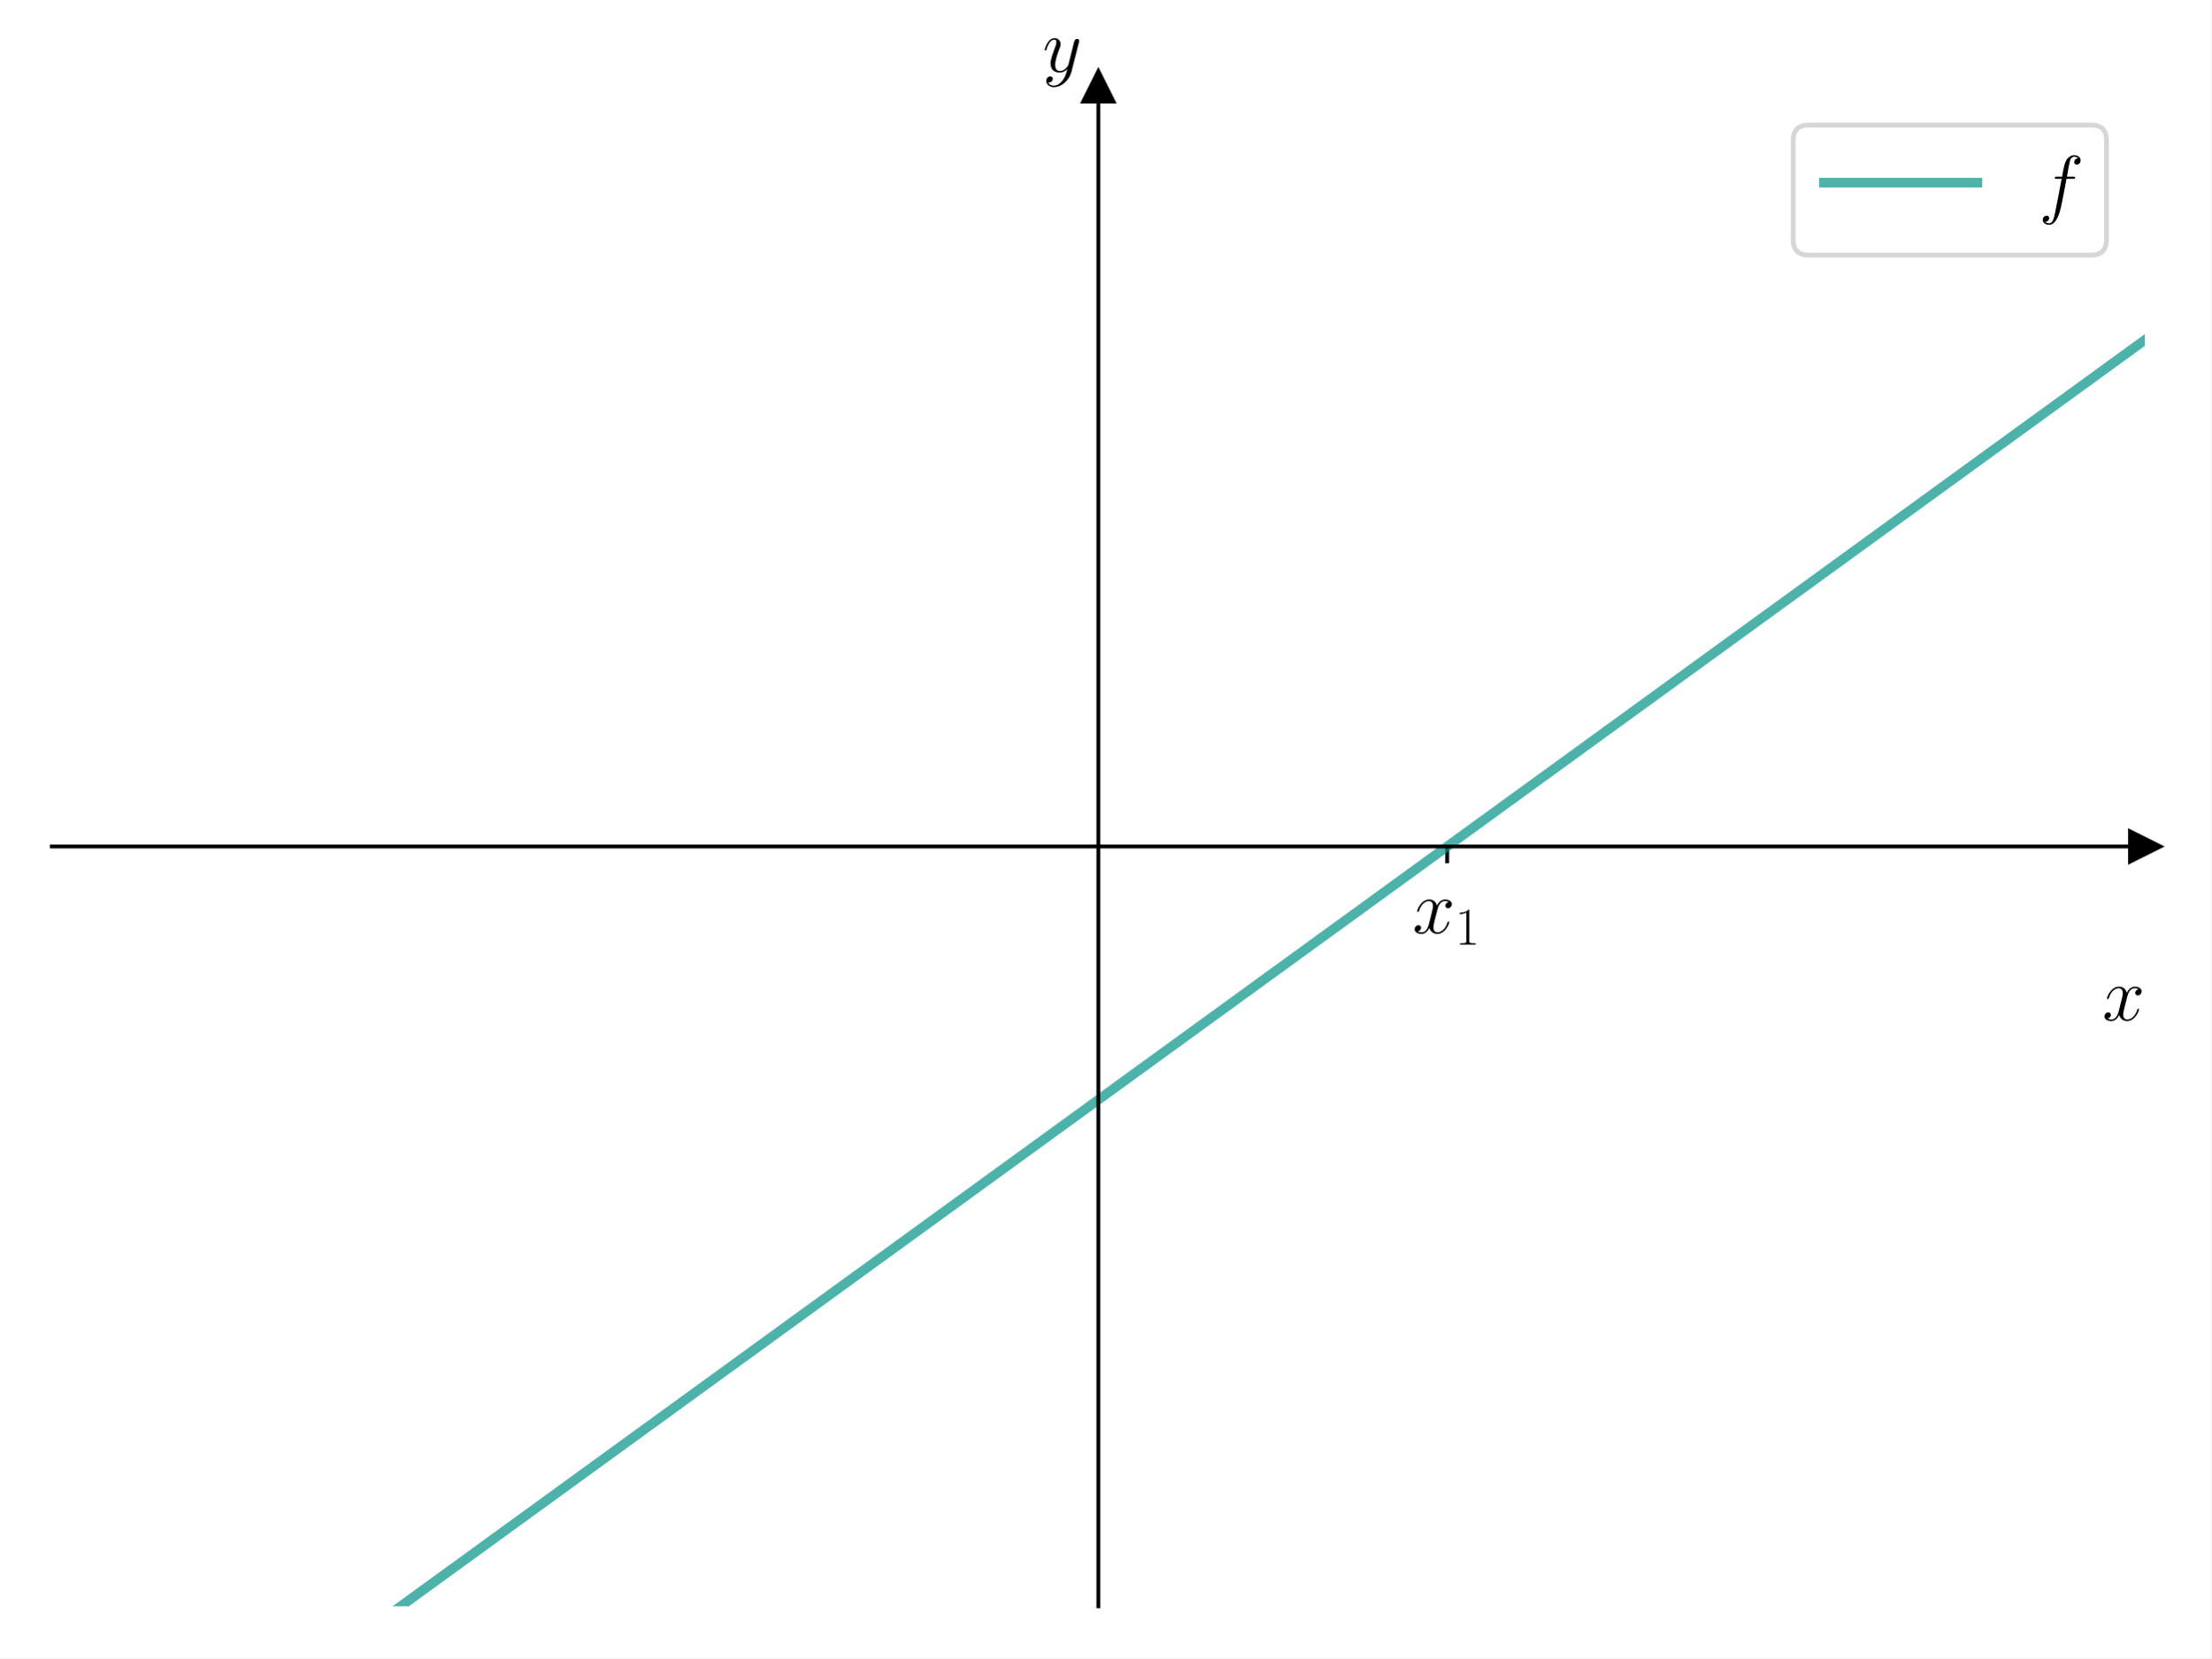
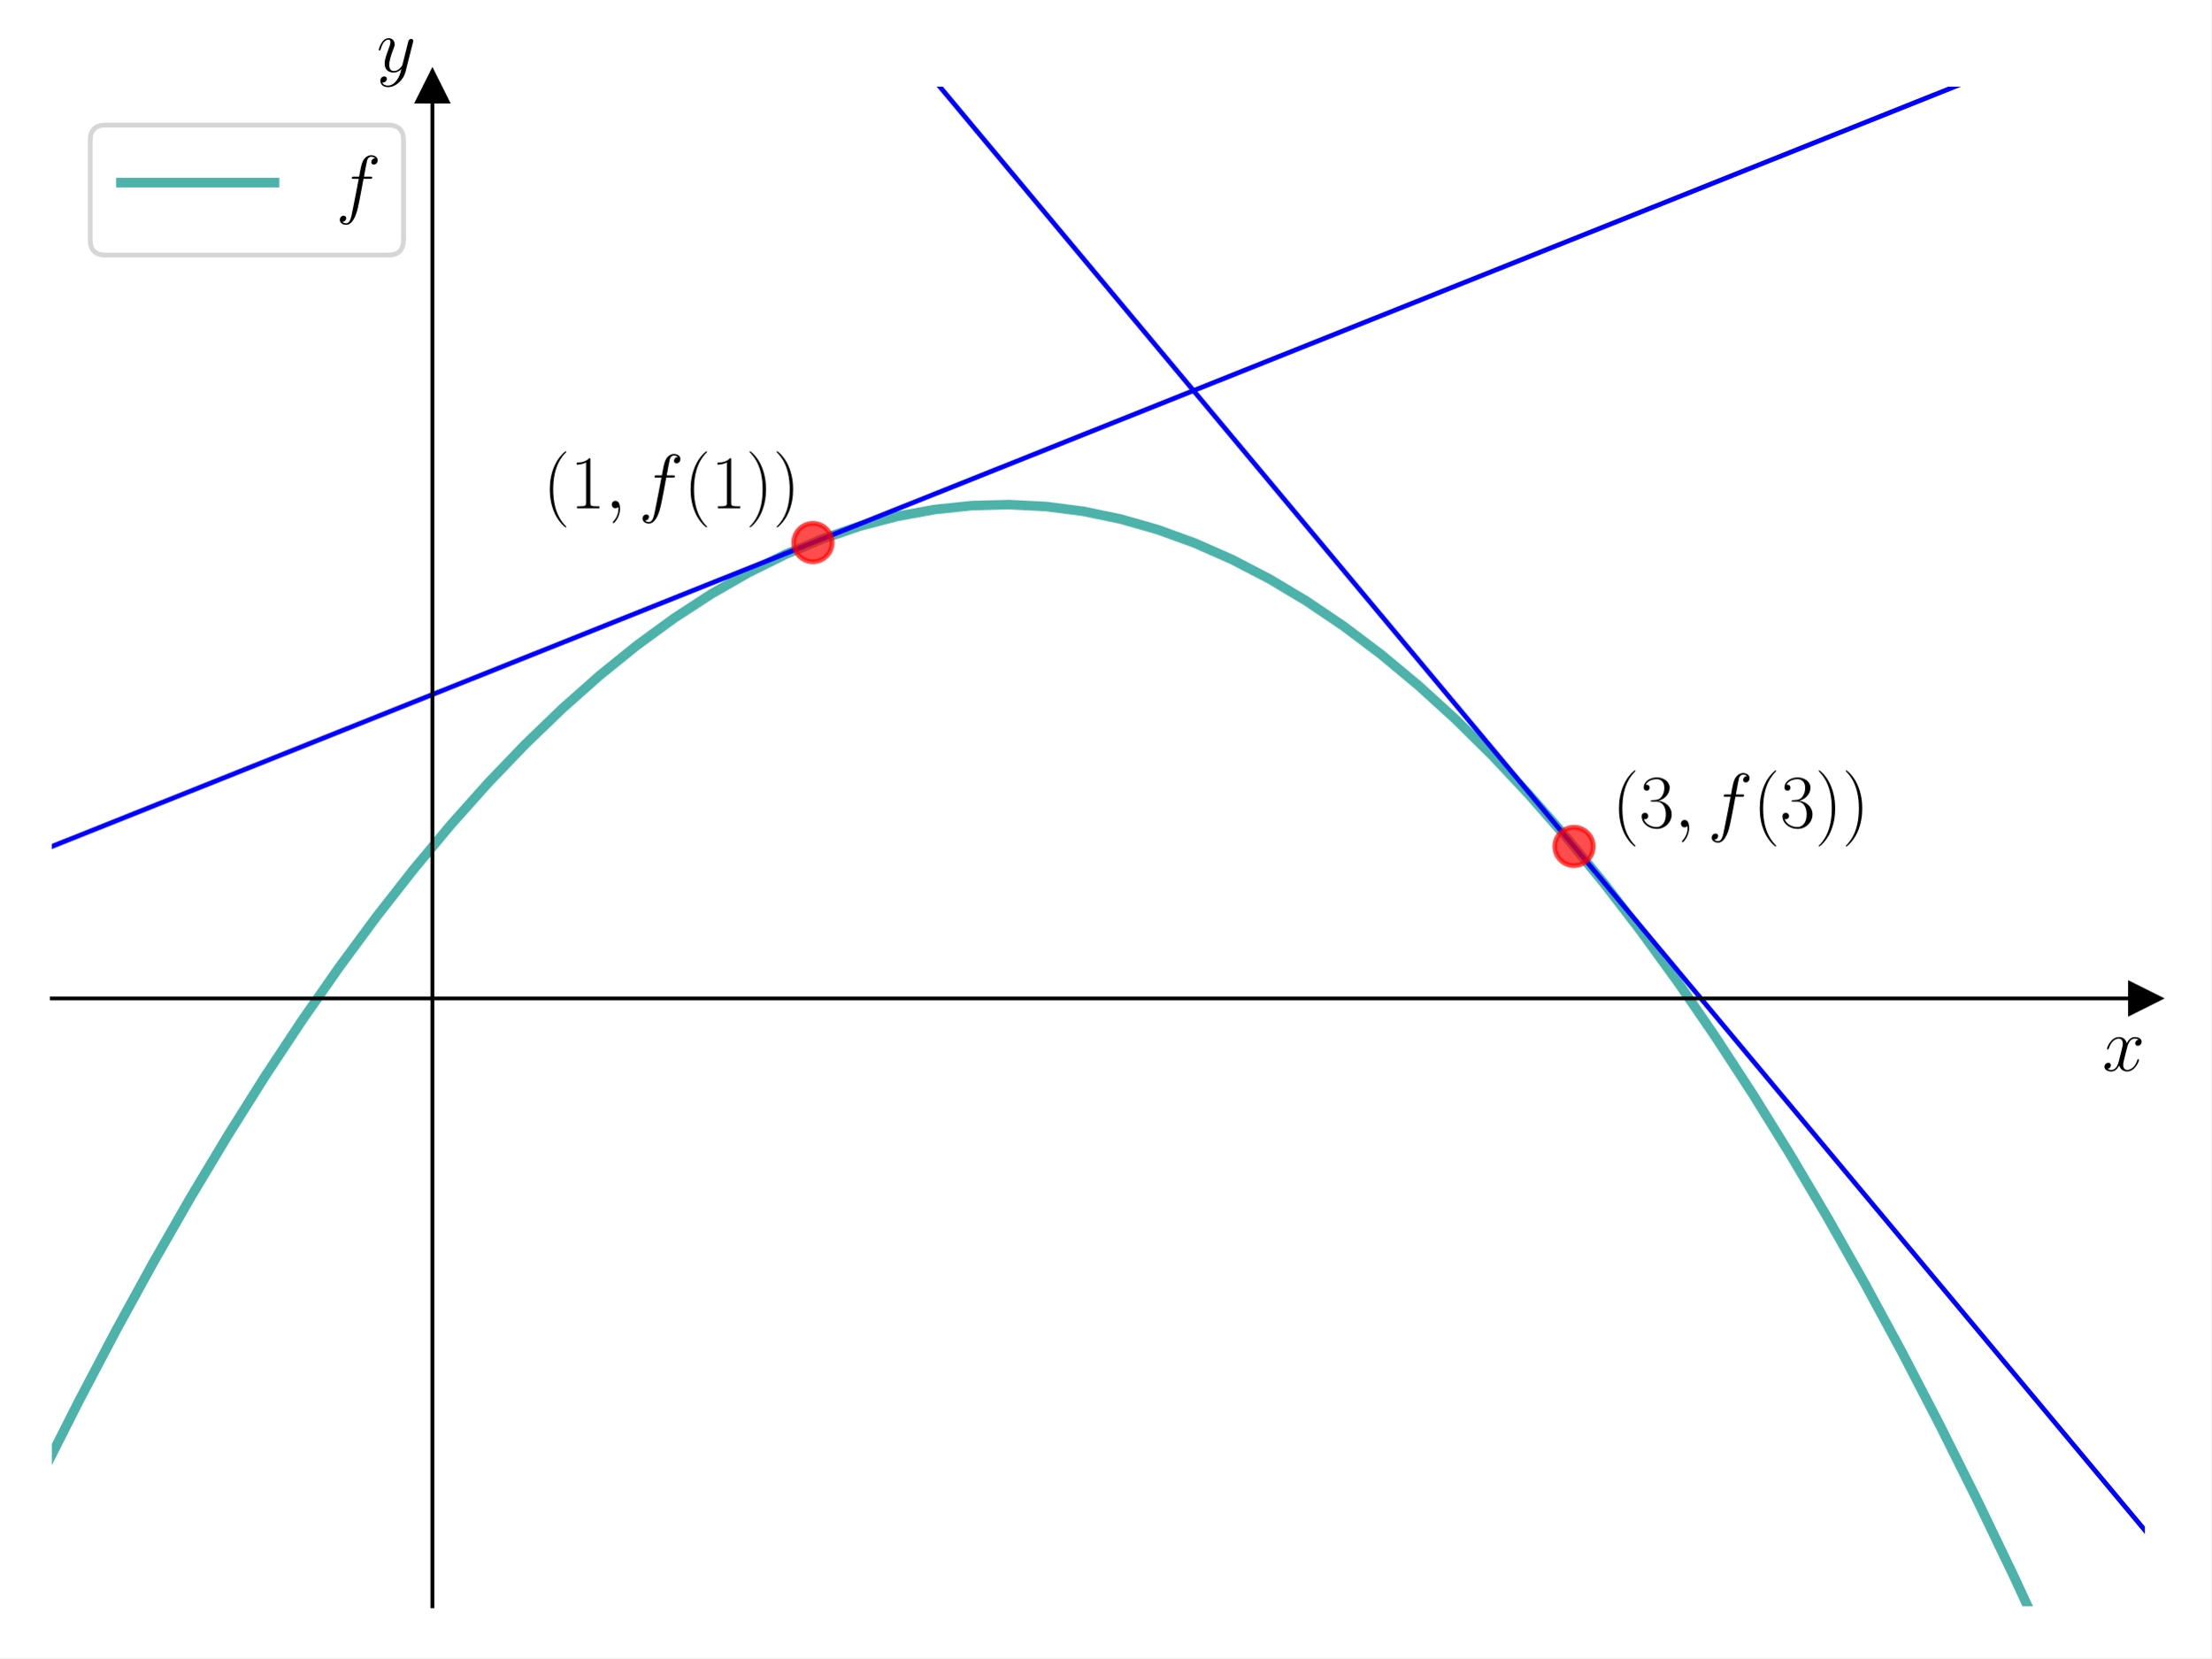
<svg xmlns="http://www.w3.org/2000/svg" xmlns:xlink="http://www.w3.org/1999/xlink" width="460.8pt" height="345.6pt" viewBox="0 0 460.8 345.6" version="1.1">
  <defs>
    <style type="text/css">*{stroke-linejoin: round; stroke-linecap: butt}</style>
  </defs>
  <g id="figure_1">
    <g id="patch_1">
      <path d="M 0 345.6  L 460.8 345.6  L 460.8 0  L 0 0  z " style="fill: #ffffff" />
    </g>
    <g id="axes_1">
      <g id="patch_2">
        <path d="M 10.8 334.8  L 447 334.8  L 447 18.065  L 10.8 18.065  z " style="fill: #ffffff" />
      </g>
      <g id="matplotlib.axis_1">
-         <g id="xtick_1">
-           <g id="line2d_1">
+         <g id="text_1">
+           <g transform="translate(438.1306 223.1754) scale(0.16 -0.16)">
            <defs>
-               <path id="m815ec8e0ed" d="M 0 0  L 0 3.5  " style="stroke: #000000; stroke-width: 0.8" />
+               <path id="CMMI12-78" d="M 3034 2606  C 2829 2567 2752 2414 2752 2293  C 2752 2139 2874 2088 2963 2088  C 3155 2088 3290 2254 3290 2427  C 3290 2695 2982 2816 2714 2816  C 2323 2816 2106 2433 2048 2312  C 1901 2816 1504 2816 1389 2816  C 736 2816 390 1980 390 1839  C 390 1814 416 1782 461 1782  C 512 1782 525 1820 538 1846  C 755 2555 1184 2689 1370 2689  C 1658 2689 1715 2420 1715 2267  C 1715 2127 1677 1980 1600 1673  L 1382 798  C 1286 415 1101 64 762 64  C 730 64 570 64 435 147  C 666 192 717 383 717 460  C 717 588 621 664 499 664  C 346 664 179 530 179 326  C 179 57 480 -64 755 -64  C 1062 -64 1280 179 1414 441  C 1517 64 1837 -64 2074 -64  C 2726 -64 3072 773 3072 913  C 3072 945 3046 971 3008 971  C 2950 971 2944 939 2925 888  C 2752 326 2381 64 2093 64  C 1869 64 1747 230 1747 492  C 1747 632 1773 734 1875 1156  L 2099 2024  C 2195 2408 2413 2689 2707 2689  C 2720 2689 2899 2689 3034 2606  z " transform="scale(0.015625)" />
            </defs>
-             <g>
-               <use xlink:href="#m815ec8e0ed" x="301.6" y="176.432" style="stroke: #000000; stroke-width: 0.8" />
-             </g>
-           </g>
-           <g id="text_1">
-             <g transform="translate(294.3757 194.5019) scale(0.16 -0.16)">
-               <defs>
-                 <path id="CMMI12-78" d="M 3034 2606  C 2829 2567 2752 2414 2752 2293  C 2752 2139 2874 2088 2963 2088  C 3155 2088 3290 2254 3290 2427  C 3290 2695 2982 2816 2714 2816  C 2323 2816 2106 2433 2048 2312  C 1901 2816 1504 2816 1389 2816  C 736 2816 390 1980 390 1839  C 390 1814 416 1782 461 1782  C 512 1782 525 1820 538 1846  C 755 2555 1184 2689 1370 2689  C 1658 2689 1715 2420 1715 2267  C 1715 2127 1677 1980 1600 1673  L 1382 798  C 1286 415 1101 64 762 64  C 730 64 570 64 435 147  C 666 192 717 383 717 460  C 717 588 621 664 499 664  C 346 664 179 530 179 326  C 179 57 480 -64 755 -64  C 1062 -64 1280 179 1414 441  C 1517 64 1837 -64 2074 -64  C 2726 -64 3072 773 3072 913  C 3072 945 3046 971 3008 971  C 2950 971 2944 939 2925 888  C 2752 326 2381 64 2093 64  C 1869 64 1747 230 1747 492  C 1747 632 1773 734 1875 1156  L 2099 2024  C 2195 2408 2413 2689 2707 2689  C 2720 2689 2899 2689 3034 2606  z " transform="scale(0.015625)" />
-                 <path id="CMR17-31" d="M 1702 4058  C 1702 4192 1696 4192 1606 4192  C 1357 3916 979 3827 621 3827  C 602 3827 570 3827 563 3808  C 557 3795 557 3782 557 3648  C 755 3648 1088 3686 1344 3839  L 1344 461  C 1344 236 1331 160 781 160  L 589 160  L 589 0  C 896 0 1216 0 1523 0  C 1830 0 2150 0 2458 0  L 2458 160  L 2266 160  C 1715 160 1702 230 1702 458  L 1702 4058  z " transform="scale(0.015625)" />
-               </defs>
-               <use xlink:href="#CMMI12-78" transform="scale(0.996264)" />
-               <use xlink:href="#CMR17-31" transform="translate(55.43406 -14.94392) scale(0.697382)" />
-             </g>
-           </g>
-         </g>
-         <g id="text_2">
-           <g transform="translate(438.1306 212.6709) scale(0.16 -0.16)">
            <use xlink:href="#CMMI12-78" transform="scale(0.996264)" />
          </g>
        </g>
      </g>
      <g id="matplotlib.axis_2">
-         <g id="text_3">
-           <g transform="translate(217.2897 14.96506) scale(0.16 -0.16)">
+         <g id="text_2">
+           <g transform="translate(78.49882 14.96506) scale(0.16 -0.16)">
            <defs>
              <path id="CMMI12-79" d="M 1683 -700  C 1510 -939 1261 -1152 947 -1152  C 870 -1152 563 -1152 467 -889  C 486 -895 518 -895 531 -895  C 723 -895 851 -729 851 -582  C 851 -435 730 -384 634 -384  C 531 -384 307 -458 307 -759  C 307 -1071 582 -1286 947 -1286  C 1587 -1286 2234 -700 2413 6  L 3040 2485  C 3046 2517 3059 2556 3059 2594  C 3059 2689 2982 2753 2886 2753  C 2829 2753 2694 2727 2643 2535  L 2170 658  C 2138 543 2138 530 2086 460  C 1958 281 1747 64 1440 64  C 1082 64 1050 415 1050 588  C 1050 952 1222 1443 1395 1903  C 1466 2088 1504 2178 1504 2305  C 1504 2574 1312 2816 998 2816  C 410 2816 173 1890 173 1839  C 173 1814 198 1782 243 1782  C 301 1782 307 1807 333 1897  C 486 2433 730 2689 979 2689  C 1037 2689 1146 2689 1146 2478  C 1146 2312 1075 2127 979 1884  C 666 1047 666 837 666 683  C 666 77 1101 -64 1421 -64  C 1606 -64 1837 -6 2061 230  L 2067 224  C 1971 -147 1907 -392 1683 -700  z " transform="scale(0.015625)" />
            </defs>
            <use xlink:href="#CMMI12-79" transform="scale(0.996264)" />
          </g>
        </g>
      </g>
+       <g id="line2d_1">
+         <defs>
+           <path id="mcc83b69258" d="M 3 0  L -3 -3  L -3 3  z " style="stroke: #000000; stroke-linejoin: miter" />
+         </defs>
+         <g>
+           <use xlink:href="#mcc83b69258" x="447" y="208.106" style="stroke: #000000; stroke-linejoin: miter" />
+         </g>
+       </g>
      <g id="line2d_2">
        <defs>
-           <path id="me2773f58fe" d="M 3 0  L -3 -3  L -3 3  z " style="stroke: #000000; stroke-linejoin: miter" />
+           <path id="m9c0503a9d8" d="M 0 -3  L -3 3  L 3 3  z " style="stroke: #000000; stroke-linejoin: miter" />
        </defs>
        <g>
-           <use xlink:href="#me2773f58fe" x="447" y="176.432" style="stroke: #000000; stroke-linejoin: miter" />
+           <use xlink:href="#m9c0503a9d8" x="90.109" y="18.065" style="stroke: #000000; stroke-linejoin: miter" />
        </g>
      </g>
      <g id="line2d_3">
+         <path d="M 8.707 307.328  L 16.459 291.987  L 24.212 277.251  L 31.965 263.12  L 39.717 249.594  L 47.47 236.674  L 55.222 224.359  L 62.975 212.649  L 70.728 201.545  L 78.48 191.046  L 86.233 181.152  L 93.985 171.864  L 101.738 163.181  L 109.491 155.103  L 117.243 147.63  L 124.996 140.763  L 132.748 134.501  L 140.501 128.845  L 148.254 123.793  L 156.006 119.347  L 163.759 115.507  L 171.511 112.271  L 179.264 109.641  L 187.017 107.616  L 194.769 106.197  L 202.522 105.383  L 210.274 105.174  L 218.027 105.571  L 225.78 106.572  L 233.532 108.179  L 241.285 110.392  L 249.037 113.21  L 256.79 116.633  L 264.543 120.661  L 272.295 125.294  L 280.048 130.533  L 287.8 136.378  L 295.553 142.827  L 303.306 149.882  L 311.058 157.542  L 318.811 165.808  L 326.563 174.678  L 334.316 184.154  L 342.069 194.236  L 349.821 204.923  L 357.574 216.215  L 365.326 228.112  L 373.079 240.614  L 380.832 253.722  L 388.584 267.436  L 396.337 281.754  L 404.089 296.678  L 411.842 312.207  L 419.595 328.342  L 427.347 345.081  L 428.026 346.6  " clip-path="url(#p3f06f0942c)" style="fill: none; stroke: #029386; stroke-opacity: 0.7; stroke-width: 2; stroke-linecap: square" />
+       </g>
+       <g id="line2d_4">
+         <path d="M 10.257 176.649  L 447.504 2.027  L 447.504 2.027  " clip-path="url(#p3f06f0942c)" style="fill: none; stroke: #0000ff; stroke-linecap: square" />
+       </g>
+       <g id="line2d_5">
        <defs>
-           <path id="m16c5c07d1a" d="M 0 -3  L -3 3  L 3 3  z " style="stroke: #000000; stroke-linejoin: miter" />
+           <path id="m8784cab4d4" d="M 0 4  C 1.061 4 2.078 3.579 2.828 2.828  C 3.579 2.078 4 1.061 4 0  C 4 -1.061 3.579 -2.078 2.828 -2.828  C 2.078 -3.579 1.061 -4 0 -4  C -1.061 -4 -2.078 -3.579 -2.828 -2.828  C -3.579 -2.078 -4 -1.061 -4 0  C -4 1.061 -3.579 2.078 -2.828 2.828  C -2.078 3.579 -1.061 4 0 4  z " style="stroke: #ff0000; stroke-opacity: 0.7" />
        </defs>
-         <g>
-           <use xlink:href="#m16c5c07d1a" x="228.9" y="18.065" style="stroke: #000000; stroke-linejoin: miter" />
+         <g clip-path="url(#p3f06f0942c)">
+           <use xlink:href="#m8784cab4d4" x="169.418" y="113.085" style="fill: #ff0000; fill-opacity: 0.7; stroke: #ff0000; stroke-opacity: 0.7" />
        </g>
      </g>
-       <g id="line2d_4">
-         <path d="M 67.249 346.6  L 70.779 344.037  L 74.333 341.457  L 77.886 338.877  L 81.439 336.296  L 84.992 333.716  L 88.546 331.136  L 92.099 328.556  L 95.652 325.976  L 99.205 323.396  L 102.759 320.816  L 106.312 318.236  L 109.865 315.656  L 113.419 313.075  L 116.972 310.495  L 120.525 307.915  L 124.078 305.335  L 127.632 302.755  L 131.185 300.175  L 134.738 297.595  L 138.291 295.015  L 141.845 292.434  L 145.398 289.854  L 148.951 287.274  L 152.505 284.694  L 156.058 282.114  L 159.611 279.534  L 163.164 276.954  L 166.718 274.374  L 170.271 271.793  L 173.824 269.213  L 177.378 266.633  L 180.931 264.053  L 184.484 261.473  L 188.037 258.893  L 191.591 256.313  L 195.144 253.733  L 198.697 251.153  L 202.25 248.572  L 205.804 245.992  L 209.357 243.412  L 212.91 240.832  L 216.464 238.252  L 220.017 235.672  L 223.57 233.092  L 227.123 230.512  L 230.677 227.931  L 234.23 225.351  L 237.783 222.771  L 241.336 220.191  L 244.89 217.611  L 248.443 215.031  L 251.996 212.451  L 255.55 209.871  L 259.103 207.29  L 262.656 204.71  L 266.209 202.13  L 269.763 199.55  L 273.316 196.97  L 276.869 194.39  L 280.422 191.81  L 283.976 189.23  L 287.529 186.65  L 291.082 184.069  L 294.636 181.489  L 298.189 178.909  L 301.742 176.329  L 305.295 173.749  L 308.849 171.169  L 312.402 168.589  L 315.955 166.009  L 319.509 163.428  L 323.062 160.848  L 326.615 158.268  L 330.168 155.688  L 333.722 153.108  L 337.275 150.528  L 340.828 147.948  L 344.381 145.368  L 347.935 142.788  L 351.488 140.207  L 355.041 137.627  L 358.595 135.047  L 362.148 132.467  L 365.701 129.887  L 369.254 127.307  L 372.808 124.727  L 376.361 122.147  L 379.914 119.566  L 383.467 116.986  L 387.021 114.406  L 390.574 111.826  L 394.127 109.246  L 397.681 106.666  L 401.234 104.086  L 404.787 101.506  L 408.34 98.925  L 411.894 96.345  L 415.447 93.765  L 419 91.185  L 422.553 88.605  L 426.107 86.025  L 429.66 83.445  L 433.213 80.865  L 436.767 78.285  L 440.32 75.704  L 443.873 73.124  L 447.426 70.544  " clip-path="url(#p702aeded8b)" style="fill: none; stroke: #029386; stroke-opacity: 0.7; stroke-width: 2; stroke-linecap: square" />
+       <g id="line2d_6">
+         <path d="M 179.942 -1  L 447.504 319.567  L 447.504 319.567  " clip-path="url(#p3f06f0942c)" style="fill: none; stroke: #0000ff; stroke-linecap: square" />
+       </g>
+       <g id="line2d_7">
+         <g clip-path="url(#p3f06f0942c)">
+           <use xlink:href="#m8784cab4d4" x="328.036" y="176.432" style="fill: #ff0000; fill-opacity: 0.7; stroke: #ff0000; stroke-opacity: 0.7" />
+         </g>
      </g>
      <g id="patch_3">
-         <path d="M 228.9 334.8  L 228.9 18.065  " style="fill: none; stroke: #000000; stroke-width: 0.8; stroke-linejoin: miter; stroke-linecap: square" />
+         <path d="M 90.109 334.8  L 90.109 18.065  " style="fill: none; stroke: #000000; stroke-width: 0.8; stroke-linejoin: miter; stroke-linecap: square" />
      </g>
      <g id="patch_4">
        <path d="M 447 334.8  L 447 18.065  " style="fill: none" />
      </g>
      <g id="patch_5">
-         <path d="M 10.8 176.432  L 447 176.432  " style="fill: none; stroke: #000000; stroke-width: 0.8; stroke-linejoin: miter; stroke-linecap: square" />
+         <path d="M 10.8 208.106  L 447 208.106  " style="fill: none; stroke: #000000; stroke-width: 0.8; stroke-linejoin: miter; stroke-linecap: square" />
      </g>
      <g id="patch_6">
        <path d="M 10.8 18.065  L 447 18.065  " style="fill: none" />
      </g>
+       <g id="text_3">
+         <g transform="translate(113.1436 105.9328) scale(0.16 -0.16)">
+           <defs>
+             <path id="CMR17-28" d="M 1958 -1561  C 1958 -1555 1958 -1542 1939 -1523  C 1645 -1224 858 -407 858 1581  C 858 3569 1632 4379 1946 4697  C 1946 4704 1958 4717 1958 4736  C 1958 4755 1939 4768 1914 4768  C 1843 4768 1299 4296 986 3594  C 666 2887 576 2199 576 1588  C 576 1128 621 351 1005 -471  C 1312 -1135 1837 -1600 1914 -1600  C 1946 -1600 1958 -1587 1958 -1561  z " transform="scale(0.015625)" />
+             <path id="CMR17-31" d="M 1702 4058  C 1702 4192 1696 4192 1606 4192  C 1357 3916 979 3827 621 3827  C 602 3827 570 3827 563 3808  C 557 3795 557 3782 557 3648  C 755 3648 1088 3686 1344 3839  L 1344 461  C 1344 236 1331 160 781 160  L 589 160  L 589 0  C 896 0 1216 0 1523 0  C 1830 0 2150 0 2458 0  L 2458 160  L 2266 160  C 1715 160 1702 230 1702 458  L 1702 4058  z " transform="scale(0.015625)" />
+             <path id="CMMI12-3b" d="M 1248 -31  C 1248 343 1126 619 864 619  C 659 619 557 453 557 313  C 557 172 653 0 870 0  C 954 0 1024 26 1082 83  C 1094 96 1101 96 1107 96  C 1120 96 1120 5 1120 -27  C 1120 -240 1082 -659 710 -1080  C 640 -1157 640 -1170 640 -1183  C 640 -1216 672 -1248 704 -1248  C 755 -1248 1248 -771 1248 -31  z " transform="scale(0.015625)" />
+             <path id="CMMI12-66" d="M 2854 2566  C 2982 2566 3034 2566 3034 2688  C 3034 2752 2982 2752 2867 2752  L 2349 2752  C 2470 3429 2560 3897 2611 4107  C 2650 4265 2784 4416 2950 4416  C 3085 4416 3219 4358 3283 4298  C 3034 4272 2957 4082 2957 3969  C 2957 3837 3053 3759 3174 3759  C 3302 3759 3494 3870 3494 4119  C 3494 4393 3226 4544 2944 4544  C 2669 4544 2400 4334 2272 4078  C 2157 3848 2093 3611 1946 2752  L 1517 2752  C 1395 2752 1331 2752 1331 2637  C 1331 2566 1370 2566 1498 2566  L 1907 2566  C 1792 1976 1530 542 1382 -137  C 1274 -689 1178 -1152 858 -1152  C 838 -1152 653 -1152 538 -1031  C 864 -1005 864 -726 864 -720  C 864 -593 768 -517 646 -517  C 518 -517 326 -625 326 -867  C 326 -1140 608 -1280 858 -1280  C 1510 -1280 1779 -118 1850 199  C 1965 688 2278 2376 2310 2566  L 2854 2566  z " transform="scale(0.015625)" />
+             <path id="CMR17-29" d="M 1683 1581  C 1683 2040 1638 2817 1254 3639  C 947 4303 422 4768 346 4768  C 326 4768 301 4761 301 4729  C 301 4717 307 4710 314 4697  C 621 4378 1402 3568 1402 1584  C 1402 -407 627 -1217 314 -1537  C 307 -1549 301 -1556 301 -1568  C 301 -1600 326 -1600 346 -1600  C 416 -1600 960 -1128 1274 -426  C 1594 281 1683 969 1683 1581  z " transform="scale(0.015625)" />
+           </defs>
+           <use xlink:href="#CMR17-28" transform="scale(0.996264)" />
+           <use xlink:href="#CMR17-31" transform="translate(35.28077 0) scale(0.996264)" />
+           <use xlink:href="#CMMI12-3b" transform="translate(80.97124 0) scale(0.996264)" />
+           <use xlink:href="#CMMI12-66" transform="translate(124.6728 0) scale(0.996264)" />
+           <use xlink:href="#CMR17-28" transform="translate(183.3931 0) scale(0.996264)" />
+           <use xlink:href="#CMR17-31" transform="translate(218.6739 0) scale(0.996264)" />
+           <use xlink:href="#CMR17-29" transform="translate(264.3644 0) scale(0.996264)" />
+           <use xlink:href="#CMR17-29" transform="translate(299.6451 0) scale(0.996264)" />
+         </g>
+       </g>
+       <g id="text_4">
+         <g transform="translate(335.9673 172.4472) scale(0.16 -0.16)">
+           <defs>
+             <path id="CMR17-33" d="M 1414 2157  C 1984 2157 2234 1662 2234 1090  C 2234 320 1824 25 1453 25  C 1114 25 563 194 390 693  C 422 680 454 680 486 680  C 640 680 755 782 755 948  C 755 1133 614 1216 486 1216  C 378 1216 211 1165 211 926  C 211 335 787 -128 1466 -128  C 2176 -128 2720 430 2720 1085  C 2720 1707 2208 2157 1600 2227  C 2086 2328 2554 2756 2554 3329  C 2554 3820 2048 4179 1472 4179  C 890 4179 378 3829 378 3329  C 378 3110 544 3072 627 3072  C 762 3072 877 3155 877 3321  C 877 3486 762 3569 627 3569  C 602 3569 570 3569 544 3557  C 730 3959 1235 4032 1459 4032  C 1683 4032 2106 3925 2106 3320  C 2106 3143 2080 2828 1862 2550  C 1670 2304 1453 2304 1242 2284  C 1210 2284 1062 2269 1037 2269  C 992 2263 966 2257 966 2208  C 966 2163 973 2157 1101 2157  L 1414 2157  z " transform="scale(0.015625)" />
+           </defs>
+           <use xlink:href="#CMR17-28" transform="scale(0.996264)" />
+           <use xlink:href="#CMR17-33" transform="translate(35.28077 0) scale(0.996264)" />
+           <use xlink:href="#CMMI12-3b" transform="translate(80.97124 0) scale(0.996264)" />
+           <use xlink:href="#CMMI12-66" transform="translate(124.6728 0) scale(0.996264)" />
+           <use xlink:href="#CMR17-28" transform="translate(183.3931 0) scale(0.996264)" />
+           <use xlink:href="#CMR17-33" transform="translate(218.6739 0) scale(0.996264)" />
+           <use xlink:href="#CMR17-29" transform="translate(264.3644 0) scale(0.996264)" />
+           <use xlink:href="#CMR17-29" transform="translate(299.6451 0) scale(0.996264)" />
+         </g>
+       </g>
      <g id="legend_1">
        <g id="patch_7">
-           <path d="M 376.907 53.164  L 435.8 53.164  Q 439 53.164 439 49.964  L 439 29.265  Q 439 26.065 435.8 26.065  L 376.907 26.065  Q 373.707 26.065 373.707 29.265  L 373.707 49.964  Q 373.707 53.164 376.907 53.164  z " style="fill: #ffffff; opacity: 0.8; stroke: #cccccc; stroke-linejoin: miter" />
+           <path d="M 22 53.164  L 80.893 53.164  Q 84.093 53.164 84.093 49.964  L 84.093 29.265  Q 84.093 26.065 80.893 26.065  L 22 26.065  Q 18.8 26.065 18.8 29.265  L 18.8 49.964  Q 18.8 53.164 22 53.164  z " style="fill: #ffffff; opacity: 0.8; stroke: #cccccc; stroke-linejoin: miter" />
        </g>
-         <g id="line2d_5">
-           <path d="M 380.107 38.065  L 396.107 38.065  L 412.107 38.065  " style="fill: none; stroke: #029386; stroke-opacity: 0.7; stroke-width: 2; stroke-linecap: square" />
+         <g id="line2d_8">
+           <path d="M 25.2 38.065  L 41.2 38.065  L 57.2 38.065  " style="fill: none; stroke: #029386; stroke-opacity: 0.7; stroke-width: 2; stroke-linecap: square" />
        </g>
-         <g id="text_4">
-           <g transform="translate(424.9067 43.66453) scale(0.16 -0.16)">
-             <defs>
-               <path id="CMMI12-66" d="M 2854 2566  C 2982 2566 3034 2566 3034 2688  C 3034 2752 2982 2752 2867 2752  L 2349 2752  C 2470 3429 2560 3897 2611 4107  C 2650 4265 2784 4416 2950 4416  C 3085 4416 3219 4358 3283 4298  C 3034 4272 2957 4082 2957 3969  C 2957 3837 3053 3759 3174 3759  C 3302 3759 3494 3870 3494 4119  C 3494 4393 3226 4544 2944 4544  C 2669 4544 2400 4334 2272 4078  C 2157 3848 2093 3611 1946 2752  L 1517 2752  C 1395 2752 1331 2752 1331 2637  C 1331 2566 1370 2566 1498 2566  L 1907 2566  C 1792 1976 1530 542 1382 -137  C 1274 -689 1178 -1152 858 -1152  C 838 -1152 653 -1152 538 -1031  C 864 -1005 864 -726 864 -720  C 864 -593 768 -517 646 -517  C 518 -517 326 -625 326 -867  C 326 -1140 608 -1280 858 -1280  C 1510 -1280 1779 -118 1850 199  C 1965 688 2278 2376 2310 2566  L 2854 2566  z " transform="scale(0.015625)" />
-             </defs>
+         <g id="text_5">
+           <g transform="translate(70 43.66453) scale(0.16 -0.16)">
            <use xlink:href="#CMMI12-66" transform="scale(0.996264)" />
          </g>
        </g>
      </g>
    </g>
  </g>
  <defs>
-     <clipPath id="p702aeded8b">
+     <clipPath id="p3f06f0942c">
      <rect x="10.8" y="18.065" width="436.2" height="316.735" />
    </clipPath>
  </defs>
</svg>
